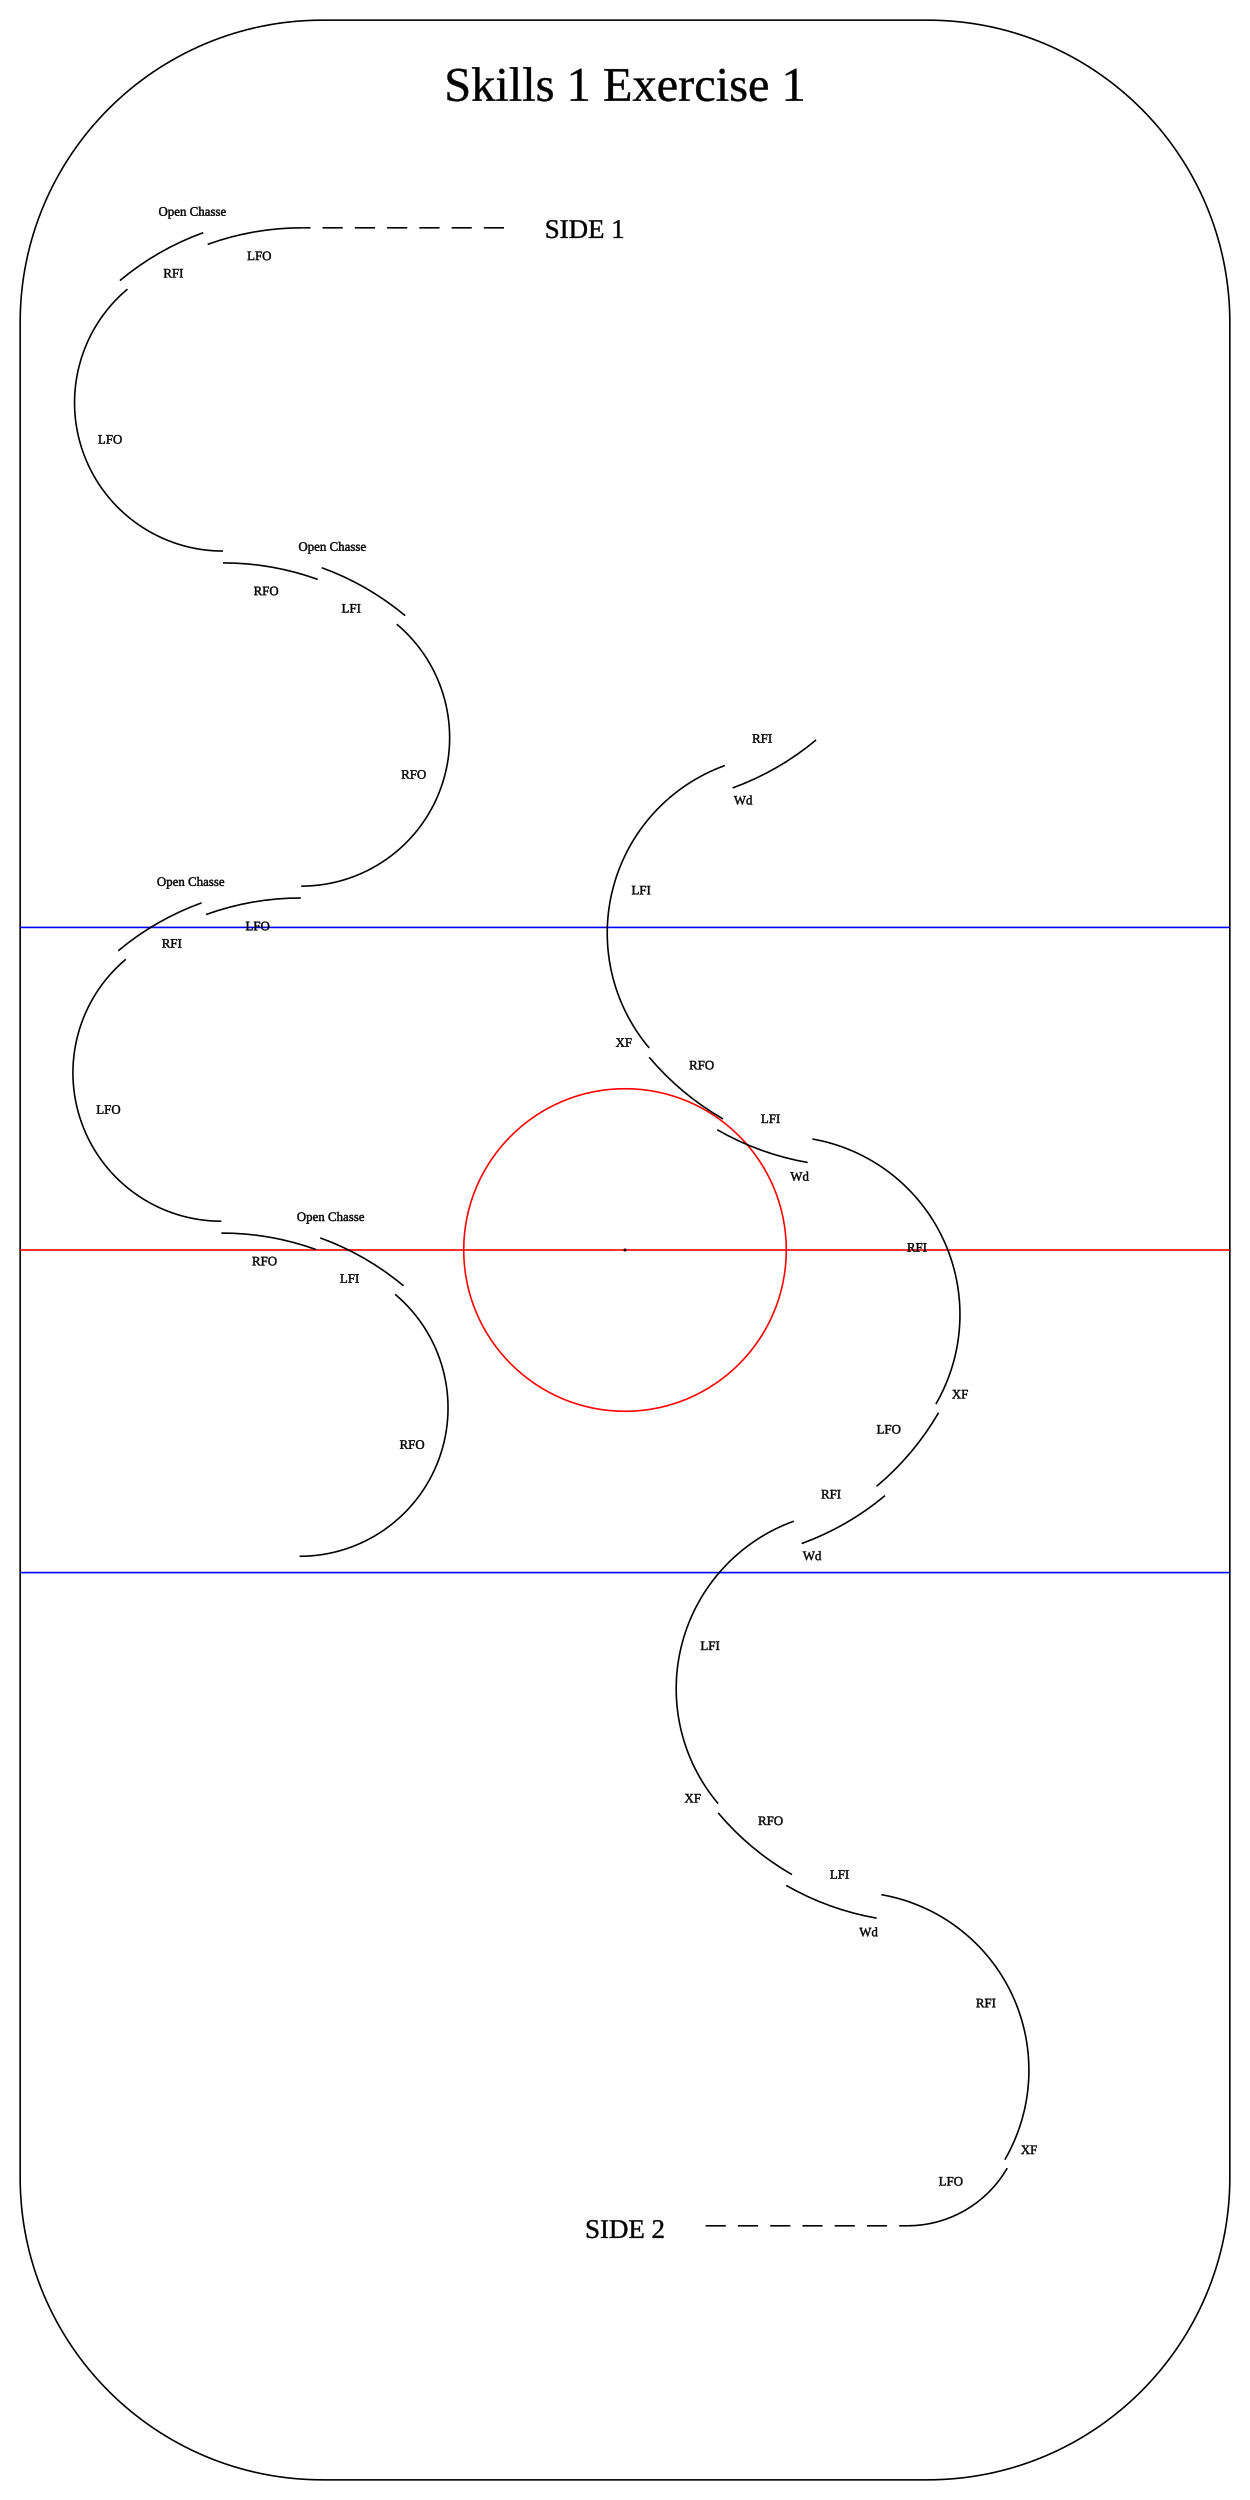
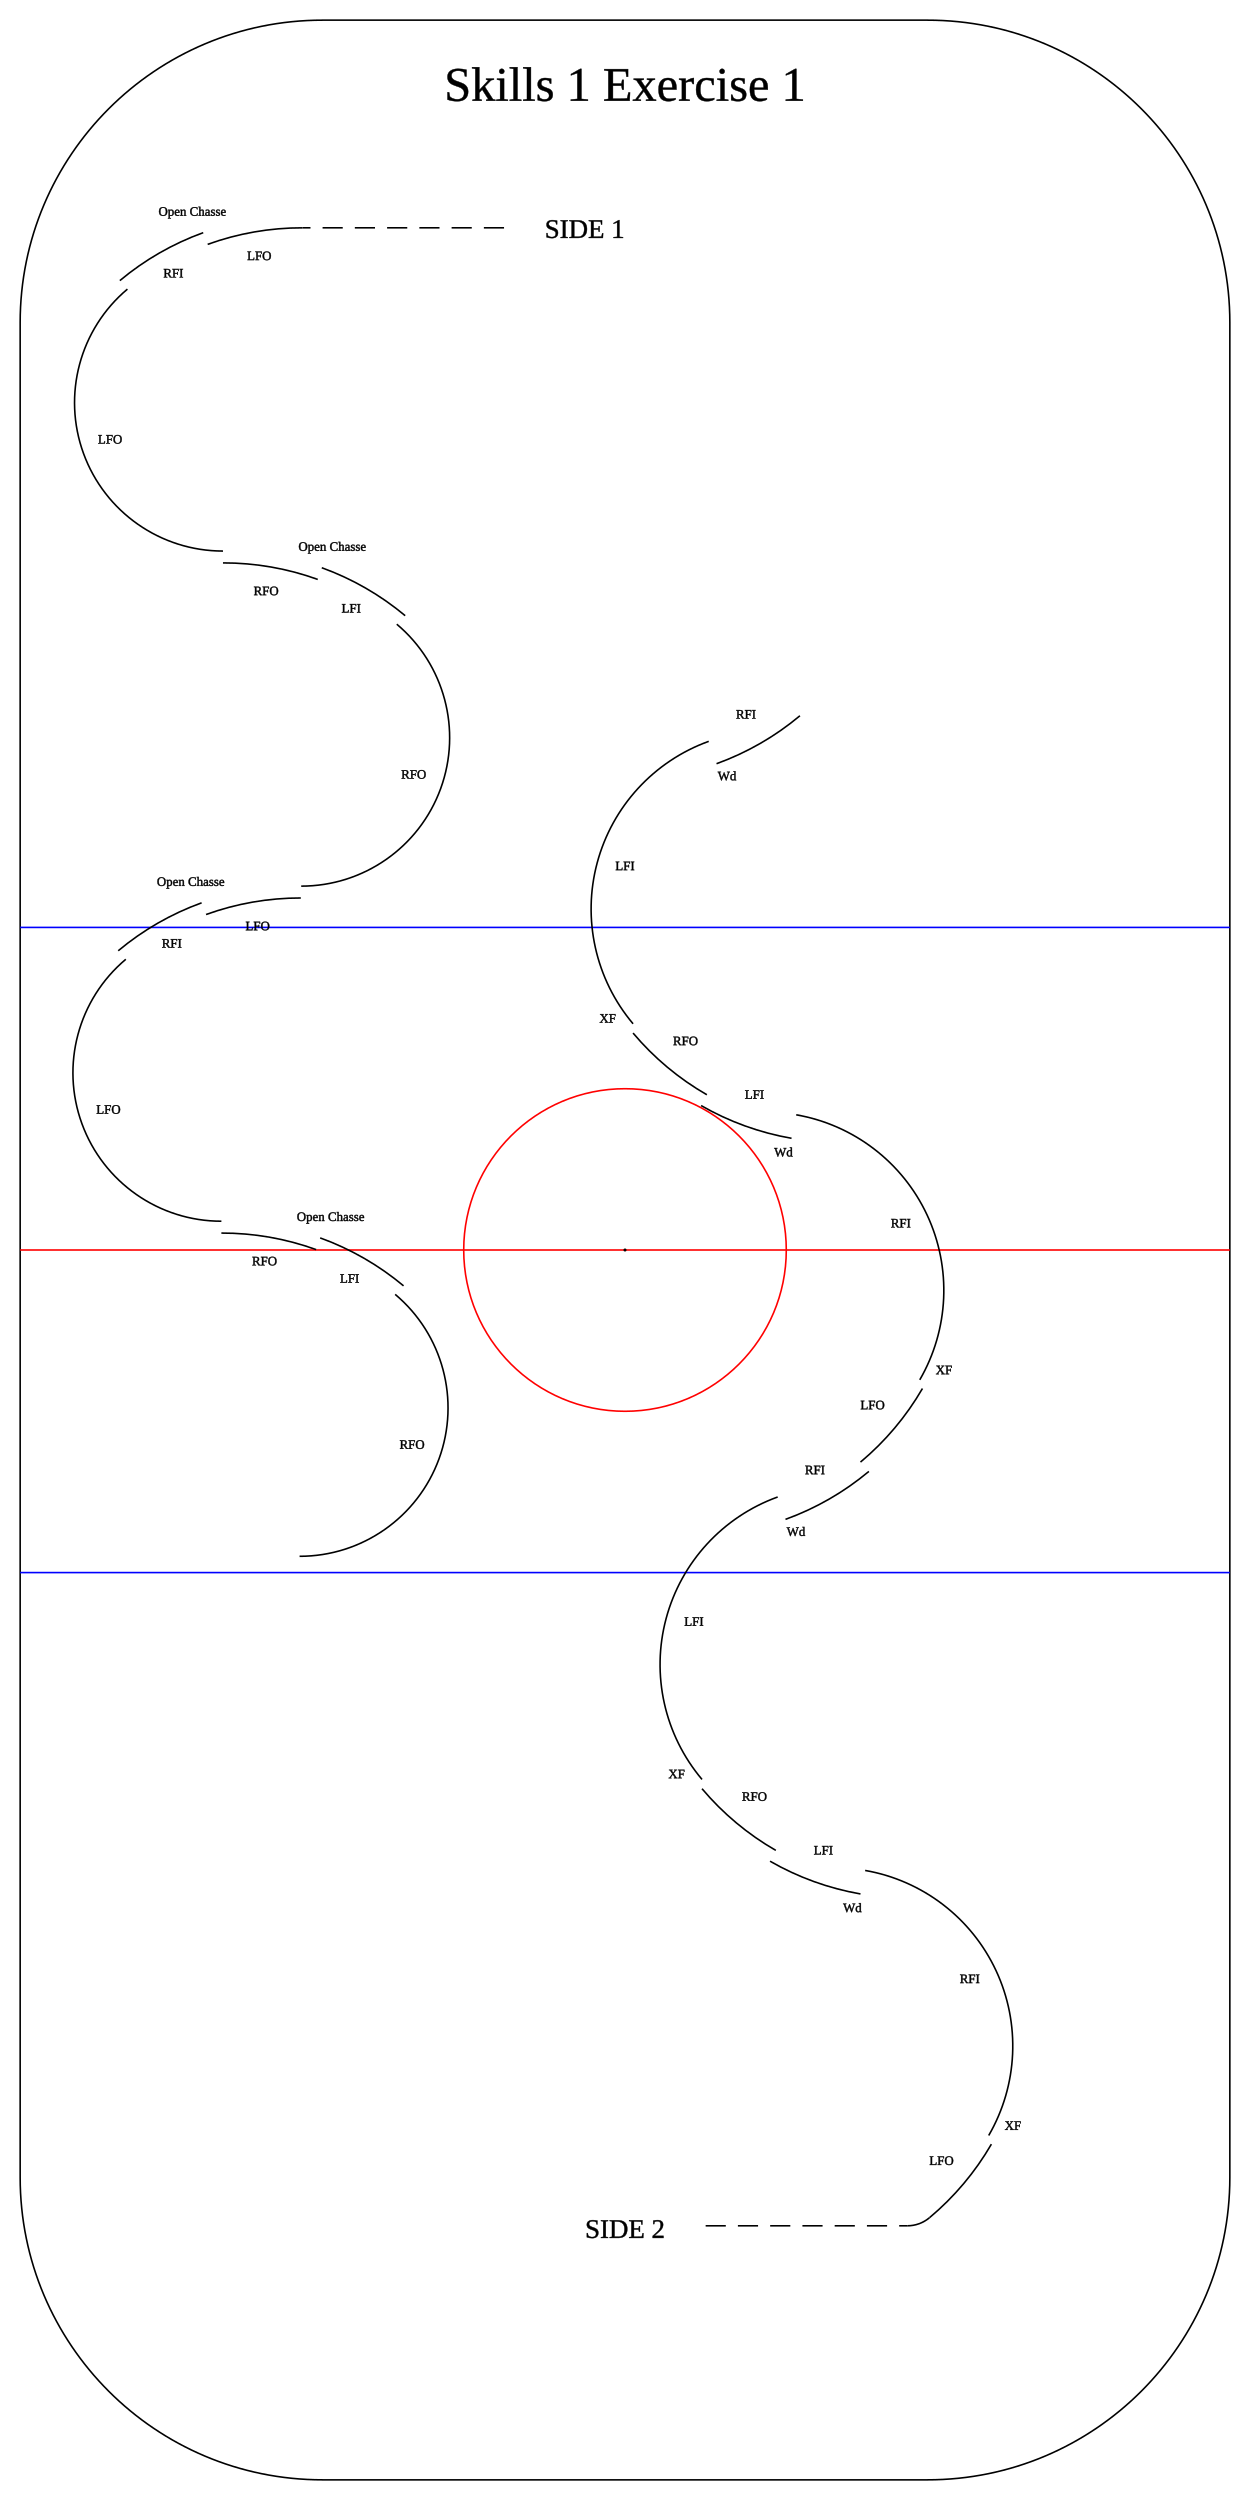
<svg xmlns="http://www.w3.org/2000/svg" xmlns:xlink="http://www.w3.org/1999/xlink" height="6200" viewBox="-50 -50 3100 6200" width="3100">
  <defs>
    <style>
text { text-anchor: middle } path,rect,circle { fill:none; }
</style>
    <g id="Rink">
      <clipPath id="clip-rink">
        <rect height="6100" rx="750" ry="750" width="3000" x="0" y="0" />
      </clipPath>
      <rect height="6100" rx="750" ry="750" style="text { text-anchor: middle } path,rect,circle { fill:none; } clip-path:url(#clip-rink)" width="3000" x="0" y="0" />
      <path d="M 0,3050 l 3000,0" style="stroke:red;" />
      <circle cx="1500" cy="3050" r="400" style="stroke:red;" />
      <circle cx="1500" cy="3050" r="2" style="fill: black;" />
      <path d="M 0,2250 l 3000,0" style="stroke: blue;" />
      <path d="M 0,3850 l 3000,0" style="stroke: blue;" />
    </g>
    <g id="Info" />
    <g id="LF[len=500,label=&quot; &quot;,style=&quot;dashed&quot;]">
      <path d="M 0,0 l 0,500" stroke-dasharray="50 30" />
    </g>
    <g id="LFO--">
      <path d="M 0,0 a 687,687 0 0 0 41,235" />
    </g>
    <g id="RFI--[transition-label=&quot;Open Chasse&quot;]">
      <path d="M 0,0 a 687,687 0 0 0 41,235" />
    </g>
    <g id="LFO[angle=140,len=900]">
      <path d="M 0,0 a 368,368 0 0 0 650,236" />
    </g>
    <g id="RFO--">
      <path d="M 0,0 a 687,687 0 0 1 -41,235" />
    </g>
    <g id="LFI--[transition-label=&quot;Open Chasse&quot;]">
      <path d="M 0,0 a 687,687 0 0 1 -41,235" />
    </g>
    <g id="RFO[angle=140,len=900]">
      <path d="M 0,0 a 368,368 0 0 1 -650,236" />
    </g>
-     <g id="LFO&gt;-">
-       <path d="M 0,0 a 286,286 0 0 0 143,248" />
+     <g id="LFO[angle=40,len=60,label=&quot; &quot;]">
+       <path d="M 0,0 a 85,85 0 0 0 20,55" />
    </g>
    <g id="xf-RFI&gt;&gt;++">
      <path d="M 0,0 a 442,442 0 0 0 594,416" />
    </g>
    <g id="wd-LFI--">
      <path d="M 0,0 a 687,687 0 0 1 -41,235" />
    </g>
    <g id="xf-LFI&gt;&gt;++">
      <path d="M 0,0 a 442,442 0 0 1 -594,416" />
    </g>
    <g id="wd-RFI--">
      <path d="M 0,0 a 687,687 0 0 0 41,235" />
    </g>
  </defs>
  <use id="r_0_c_0_4" style="stroke:black; stroke-width:4;" transform="translate(0 0) rotate(0)" xlink:href="#Rink" />
  <text id="r_1_c_0_53" style="stroke:black; fill:black; font-size: 90pt;" x="1500" y="200">
Skills 1 Exercise 1
</text>
  <text id="r_4_c_0_46" style="stroke:black; fill:black; font-size:50pt;" x="1400" y="540">
SIDE 1
</text>
  <use id="r_6_c_0_37" style="stroke:black; stroke-width:4;" transform="translate(1200 515) rotate(90)" xlink:href="#LF[len=500,label=&quot; &quot;,style=&quot;dashed&quot;]" />
-   <use id="r_7_c_0_5" style="stroke:black; stroke-width:4;" transform="translate(700 515) rotate(90)" xlink:href="#LFO--" />
-   <text id="r_7_c_0_5_n2" style="stroke:black; fill:black; font-size:24pt;" x="593" y="595">
- LFO
- </text>
-   <use id="r_8_c_0_38" style="stroke:black; stroke-width:4;" transform="translate(454 527) rotate(70)" xlink:href="#RFI--[transition-label=&quot;Open Chasse&quot;]" />
-   <text id="r_8_c_0_38_n2" style="stroke:black; fill:black; font-size:24pt;" x="380" y="638">
- RFI
- </text>
-   <text id="r_8_c_0_38_n3" style="stroke:black; fill:black; font-size:24pt;" x="427" y="485">
- Open Chasse
- </text>
-   <use id="r_9_c_0_22" style="stroke:black; stroke-width:4;" transform="translate(266 667) rotate(50)" xlink:href="#LFO[angle=140,len=900]" />
-   <text id="r_9_c_0_22_n2" style="stroke:black; fill:black; font-size:24pt;" x="223" y="1050">
- LFO
- </text>
-   <use id="r_10_c_0_5" style="stroke:black; stroke-width:4;" transform="translate(503 1346) rotate(270)" xlink:href="#RFO--" />
-   <text id="r_10_c_0_5_n2" style="stroke:black; fill:black; font-size:24pt;" x="610" y="1426">
- RFO
- </text>
-   <use id="r_11_c_0_38" style="stroke:black; stroke-width:4;" transform="translate(748 1358) rotate(290)" xlink:href="#LFI--[transition-label=&quot;Open Chasse&quot;]" />
-   <text id="r_11_c_0_38_n2" style="stroke:black; fill:black; font-size:24pt;" x="821" y="1469">
- LFI
- </text>
-   <text id="r_11_c_0_38_n3" style="stroke:black; fill:black; font-size:24pt;" x="774" y="1316">
- Open Chasse
- </text>
-   <use id="r_12_c_0_22" style="stroke:black; stroke-width:4;" transform="translate(934 1498) rotate(310)" xlink:href="#RFO[angle=140,len=900]" />
-   <text id="r_12_c_0_22_n2" style="stroke:black; fill:black; font-size:24pt;" x="976" y="1881">
- RFO
- </text>
-   <use id="r_13_c_0_5" style="stroke:black; stroke-width:4;" transform="translate(696 2177) rotate(90)" xlink:href="#LFO--" />
-   <text id="r_13_c_0_5_n2" style="stroke:black; fill:black; font-size:24pt;" x="589" y="2257">
- LFO
- </text>
-   <use id="r_14_c_0_38" style="stroke:black; stroke-width:4;" transform="translate(450 2189) rotate(70)" xlink:href="#RFI--[transition-label=&quot;Open Chasse&quot;]" />
-   <text id="r_14_c_0_38_n2" style="stroke:black; fill:black; font-size:24pt;" x="376" y="2300">
- RFI
- </text>
-   <text id="r_14_c_0_38_n3" style="stroke:black; fill:black; font-size:24pt;" x="423" y="2147">
- Open Chasse
- </text>
-   <use id="r_15_c_0_22" style="stroke:black; stroke-width:4;" transform="translate(262 2329) rotate(50)" xlink:href="#LFO[angle=140,len=900]" />
-   <text id="r_15_c_0_22_n2" style="stroke:black; fill:black; font-size:24pt;" x="219" y="2712">
- LFO
- </text>
-   <use id="r_16_c_0_5" style="stroke:black; stroke-width:4;" transform="translate(499 3008) rotate(270)" xlink:href="#RFO--" />
-   <text id="r_16_c_0_5_n2" style="stroke:black; fill:black; font-size:24pt;" x="606" y="3088">
- RFO
- </text>
-   <use id="r_17_c_0_38" style="stroke:black; stroke-width:4;" transform="translate(744 3020) rotate(290)" xlink:href="#LFI--[transition-label=&quot;Open Chasse&quot;]" />
-   <text id="r_17_c_0_38_n2" style="stroke:black; fill:black; font-size:24pt;" x="817" y="3131">
- LFI
- </text>
-   <text id="r_17_c_0_38_n3" style="stroke:black; fill:black; font-size:24pt;" x="770" y="2978">
- Open Chasse
- </text>
-   <use id="r_18_c_0_22" style="stroke:black; stroke-width:4;" transform="translate(930 3160) rotate(310)" xlink:href="#RFO[angle=140,len=900]" />
-   <text id="r_18_c_0_22_n2" style="stroke:black; fill:black; font-size:24pt;" x="972" y="3543">
- RFO
- </text>
-   <text id="r_20_c_0_47" style="stroke:black; fill:black; font-size:50pt;" x="1500" y="5500">
+   <use id="r_9_c_2_7" style="stroke:black; stroke-width:4;" transform="translate(700 515) rotate(90)" xlink:href="#LFO--" />
+   <text id="r_9_c_2_7_n2" style="stroke:black; fill:black; font-size:24pt;" x="593" y="595">
+ LFO
+ </text>
+   <use id="r_10_c_2_40" style="stroke:black; stroke-width:4;" transform="translate(454 527) rotate(70)" xlink:href="#RFI--[transition-label=&quot;Open Chasse&quot;]" />
+   <text id="r_10_c_2_40_n2" style="stroke:black; fill:black; font-size:24pt;" x="380" y="638">
+ RFI
+ </text>
+   <text id="r_10_c_2_40_n3" style="stroke:black; fill:black; font-size:24pt;" x="427" y="485">
+ Open Chasse
+ </text>
+   <use id="r_11_c_2_24" style="stroke:black; stroke-width:4;" transform="translate(266 667) rotate(50)" xlink:href="#LFO[angle=140,len=900]" />
+   <text id="r_11_c_2_24_n2" style="stroke:black; fill:black; font-size:24pt;" x="223" y="1050">
+ LFO
+ </text>
+   <use id="r_9_c_2_7_rep_2" style="stroke:black; stroke-width:4;" transform="translate(503 1346) rotate(270)" xlink:href="#RFO--" />
+   <text id="r_9_c_2_7_rep_2_n2" style="stroke:black; fill:black; font-size:24pt;" x="610" y="1426">
+ RFO
+ </text>
+   <use id="r_10_c_2_40_rep_2" style="stroke:black; stroke-width:4;" transform="translate(748 1358) rotate(290)" xlink:href="#LFI--[transition-label=&quot;Open Chasse&quot;]" />
+   <text id="r_10_c_2_40_rep_2_n2" style="stroke:black; fill:black; font-size:24pt;" x="821" y="1469">
+ LFI
+ </text>
+   <text id="r_10_c_2_40_rep_2_n3" style="stroke:black; fill:black; font-size:24pt;" x="774" y="1316">
+ Open Chasse
+ </text>
+   <use id="r_11_c_2_24_rep_2" style="stroke:black; stroke-width:4;" transform="translate(934 1498) rotate(310)" xlink:href="#RFO[angle=140,len=900]" />
+   <text id="r_11_c_2_24_rep_2_n2" style="stroke:black; fill:black; font-size:24pt;" x="976" y="1881">
+ RFO
+ </text>
+   <use id="r_9_c_2_7_rep_3" style="stroke:black; stroke-width:4;" transform="translate(696 2177) rotate(90)" xlink:href="#LFO--" />
+   <text id="r_9_c_2_7_rep_3_n2" style="stroke:black; fill:black; font-size:24pt;" x="589" y="2257">
+ LFO
+ </text>
+   <use id="r_10_c_2_40_rep_3" style="stroke:black; stroke-width:4;" transform="translate(450 2189) rotate(70)" xlink:href="#RFI--[transition-label=&quot;Open Chasse&quot;]" />
+   <text id="r_10_c_2_40_rep_3_n2" style="stroke:black; fill:black; font-size:24pt;" x="376" y="2300">
+ RFI
+ </text>
+   <text id="r_10_c_2_40_rep_3_n3" style="stroke:black; fill:black; font-size:24pt;" x="423" y="2147">
+ Open Chasse
+ </text>
+   <use id="r_11_c_2_24_rep_3" style="stroke:black; stroke-width:4;" transform="translate(262 2329) rotate(50)" xlink:href="#LFO[angle=140,len=900]" />
+   <text id="r_11_c_2_24_rep_3_n2" style="stroke:black; fill:black; font-size:24pt;" x="219" y="2712">
+ LFO
+ </text>
+   <use id="r_9_c_2_7_rep_4" style="stroke:black; stroke-width:4;" transform="translate(499 3008) rotate(270)" xlink:href="#RFO--" />
+   <text id="r_9_c_2_7_rep_4_n2" style="stroke:black; fill:black; font-size:24pt;" x="606" y="3088">
+ RFO
+ </text>
+   <use id="r_10_c_2_40_rep_4" style="stroke:black; stroke-width:4;" transform="translate(744 3020) rotate(290)" xlink:href="#LFI--[transition-label=&quot;Open Chasse&quot;]" />
+   <text id="r_10_c_2_40_rep_4_n2" style="stroke:black; fill:black; font-size:24pt;" x="817" y="3131">
+ LFI
+ </text>
+   <text id="r_10_c_2_40_rep_4_n3" style="stroke:black; fill:black; font-size:24pt;" x="770" y="2978">
+ Open Chasse
+ </text>
+   <use id="r_11_c_2_24_rep_4" style="stroke:black; stroke-width:4;" transform="translate(930 3160) rotate(310)" xlink:href="#RFO[angle=140,len=900]" />
+   <text id="r_11_c_2_24_rep_4_n2" style="stroke:black; fill:black; font-size:24pt;" x="972" y="3543">
+ RFO
+ </text>
+   <text id="r_14_c_0_47" style="stroke:black; fill:black; font-size:50pt;" x="1500" y="5500">
SIDE 2
</text>
-   <use id="r_22_c_0_37" style="stroke:black; stroke-width:4;" transform="translate(1700 5470) rotate(270)" xlink:href="#LF[len=500,label=&quot; &quot;,style=&quot;dashed&quot;]" />
-   <use id="r_23_c_0_5" style="stroke:black; stroke-width:4;" transform="translate(2200 5470) rotate(270)" xlink:href="#LFO&gt;-" />
-   <text id="r_23_c_0_5_n2" style="stroke:black; fill:black; font-size:24pt;" x="2308" y="5370">
- LFO
- </text>
-   <use id="r_24_c_0_10" style="stroke:black; stroke-width:4;" transform="translate(2442 5306) rotate(210)" xlink:href="#xf-RFI&gt;&gt;++" />
-   <text id="r_24_c_0_10_n2" style="stroke:black; fill:black; font-size:24pt;" x="2395" y="4928">
- RFI
- </text>
-   <text id="r_24_c_0_10_n3" style="stroke:black; fill:black; font-size:24pt;" x="2502" y="5292">
- XF
- </text>
-   <use id="r_25_c_0_8" style="stroke:black; stroke-width:4;" transform="translate(2124 4707) rotate(100)" xlink:href="#wd-LFI--" />
-   <text id="r_25_c_0_8_n2" style="stroke:black; fill:black; font-size:24pt;" x="2032" y="4609">
- LFI
- </text>
-   <text id="r_25_c_0_8_n3" style="stroke:black; fill:black; font-size:24pt;" x="2104" y="4752">
- Wd
- </text>
-   <use id="r_26_c_0_5" style="stroke:black; stroke-width:4;" transform="translate(1914 4599) rotate(120)" xlink:href="#RFO--" />
-   <text id="r_26_c_0_5_n2" style="stroke:black; fill:black; font-size:24pt;" x="1861" y="4476">
- RFO
- </text>
-   <use id="r_27_c_0_10" style="stroke:black; stroke-width:4;" transform="translate(1731 4423) rotate(140)" xlink:href="#xf-LFI&gt;&gt;++" />
-   <text id="r_27_c_0_10_n2" style="stroke:black; fill:black; font-size:24pt;" x="1711" y="4042">
- LFI
- </text>
-   <text id="r_27_c_0_10_n3" style="stroke:black; fill:black; font-size:24pt;" x="1668" y="4420">
- XF
- </text>
-   <use id="r_28_c_0_8" style="stroke:black; stroke-width:4;" transform="translate(1938 3778) rotate(250)" xlink:href="#wd-RFI--" />
-   <text id="r_28_c_0_8_n2" style="stroke:black; fill:black; font-size:24pt;" x="2011" y="3666">
- RFI
- </text>
-   <text id="r_28_c_0_8_n3" style="stroke:black; fill:black; font-size:24pt;" x="1964" y="3819">
- Wd
- </text>
-   <use id="r_29_c_0_5" style="stroke:black; stroke-width:4;" transform="translate(2124 3636) rotate(230)" xlink:href="#LFO--" />
-   <text id="r_29_c_0_5_n2" style="stroke:black; fill:black; font-size:24pt;" x="2154" y="3505">
- LFO
- </text>
-   <use id="r_30_c_0_10" style="stroke:black; stroke-width:4;" transform="translate(2271 3432) rotate(210)" xlink:href="#xf-RFI&gt;&gt;++" />
-   <text id="r_30_c_0_10_n2" style="stroke:black; fill:black; font-size:24pt;" x="2224" y="3054">
- RFI
- </text>
-   <text id="r_30_c_0_10_n3" style="stroke:black; fill:black; font-size:24pt;" x="2331" y="3418">
- XF
- </text>
-   <use id="r_31_c_0_8" style="stroke:black; stroke-width:4;" transform="translate(1953 2833) rotate(100)" xlink:href="#wd-LFI--" />
-   <text id="r_31_c_0_8_n2" style="stroke:black; fill:black; font-size:24pt;" x="1861" y="2735">
- LFI
- </text>
-   <text id="r_31_c_0_8_n3" style="stroke:black; fill:black; font-size:24pt;" x="1933" y="2878">
- Wd
- </text>
-   <use id="r_32_c_0_5" style="stroke:black; stroke-width:4;" transform="translate(1743 2725) rotate(120)" xlink:href="#RFO--" />
-   <text id="r_32_c_0_5_n2" style="stroke:black; fill:black; font-size:24pt;" x="1690" y="2602">
- RFO
- </text>
-   <use id="r_33_c_0_10" style="stroke:black; stroke-width:4;" transform="translate(1560 2549) rotate(140)" xlink:href="#xf-LFI&gt;&gt;++" />
-   <text id="r_33_c_0_10_n2" style="stroke:black; fill:black; font-size:24pt;" x="1540" y="2168">
- LFI
- </text>
-   <text id="r_33_c_0_10_n3" style="stroke:black; fill:black; font-size:24pt;" x="1497" y="2546">
- XF
- </text>
-   <use id="r_34_c_0_8" style="stroke:black; stroke-width:4;" transform="translate(1767 1904) rotate(250)" xlink:href="#wd-RFI--" />
-   <text id="r_34_c_0_8_n2" style="stroke:black; fill:black; font-size:24pt;" x="1840" y="1792">
- RFI
- </text>
-   <text id="r_34_c_0_8_n3" style="stroke:black; fill:black; font-size:24pt;" x="1793" y="1945">
+   <use id="r_16_c_0_37" style="stroke:black; stroke-width:4;" transform="translate(1700 5470) rotate(270)" xlink:href="#LF[len=500,label=&quot; &quot;,style=&quot;dashed&quot;]" />
+   <use id="r_17_c_0_32" style="stroke:black; stroke-width:4;" transform="translate(2200 5470) rotate(270)" xlink:href="#LFO[angle=40,len=60,label=&quot; &quot;]" />
+   <use id="r_20_c_2_7" style="stroke:black; stroke-width:4;" transform="translate(2255 5450) rotate(230)" xlink:href="#LFO--" />
+   <text id="r_20_c_2_7_n2" style="stroke:black; fill:black; font-size:24pt;" x="2285" y="5319">
+ LFO
+ </text>
+   <use id="r_21_c_2_12" style="stroke:black; stroke-width:4;" transform="translate(2402 5246) rotate(210)" xlink:href="#xf-RFI&gt;&gt;++" />
+   <text id="r_21_c_2_12_n2" style="stroke:black; fill:black; font-size:24pt;" x="2355" y="4868">
+ RFI
+ </text>
+   <text id="r_21_c_2_12_n3" style="stroke:black; fill:black; font-size:24pt;" x="2462" y="5232">
+ XF
+ </text>
+   <use id="r_22_c_2_10" style="stroke:black; stroke-width:4;" transform="translate(2084 4647) rotate(100)" xlink:href="#wd-LFI--" />
+   <text id="r_22_c_2_10_n2" style="stroke:black; fill:black; font-size:24pt;" x="1992" y="4549">
+ LFI
+ </text>
+   <text id="r_22_c_2_10_n3" style="stroke:black; fill:black; font-size:24pt;" x="2064" y="4692">
+ Wd
+ </text>
+   <use id="r_20_c_2_7_rep_2" style="stroke:black; stroke-width:4;" transform="translate(1874 4539) rotate(120)" xlink:href="#RFO--" />
+   <text id="r_20_c_2_7_rep_2_n2" style="stroke:black; fill:black; font-size:24pt;" x="1821" y="4416">
+ RFO
+ </text>
+   <use id="r_21_c_2_12_rep_2" style="stroke:black; stroke-width:4;" transform="translate(1691 4363) rotate(140)" xlink:href="#xf-LFI&gt;&gt;++" />
+   <text id="r_21_c_2_12_rep_2_n2" style="stroke:black; fill:black; font-size:24pt;" x="1671" y="3982">
+ LFI
+ </text>
+   <text id="r_21_c_2_12_rep_2_n3" style="stroke:black; fill:black; font-size:24pt;" x="1628" y="4360">
+ XF
+ </text>
+   <use id="r_22_c_2_10_rep_2" style="stroke:black; stroke-width:4;" transform="translate(1898 3718) rotate(250)" xlink:href="#wd-RFI--" />
+   <text id="r_22_c_2_10_rep_2_n2" style="stroke:black; fill:black; font-size:24pt;" x="1971" y="3606">
+ RFI
+ </text>
+   <text id="r_22_c_2_10_rep_2_n3" style="stroke:black; fill:black; font-size:24pt;" x="1924" y="3759">
+ Wd
+ </text>
+   <use id="r_20_c_2_7_rep_3" style="stroke:black; stroke-width:4;" transform="translate(2084 3576) rotate(230)" xlink:href="#LFO--" />
+   <text id="r_20_c_2_7_rep_3_n2" style="stroke:black; fill:black; font-size:24pt;" x="2114" y="3445">
+ LFO
+ </text>
+   <use id="r_21_c_2_12_rep_3" style="stroke:black; stroke-width:4;" transform="translate(2231 3372) rotate(210)" xlink:href="#xf-RFI&gt;&gt;++" />
+   <text id="r_21_c_2_12_rep_3_n2" style="stroke:black; fill:black; font-size:24pt;" x="2184" y="2994">
+ RFI
+ </text>
+   <text id="r_21_c_2_12_rep_3_n3" style="stroke:black; fill:black; font-size:24pt;" x="2291" y="3358">
+ XF
+ </text>
+   <use id="r_22_c_2_10_rep_3" style="stroke:black; stroke-width:4;" transform="translate(1913 2773) rotate(100)" xlink:href="#wd-LFI--" />
+   <text id="r_22_c_2_10_rep_3_n2" style="stroke:black; fill:black; font-size:24pt;" x="1821" y="2675">
+ LFI
+ </text>
+   <text id="r_22_c_2_10_rep_3_n3" style="stroke:black; fill:black; font-size:24pt;" x="1893" y="2818">
+ Wd
+ </text>
+   <use id="r_20_c_2_7_rep_4" style="stroke:black; stroke-width:4;" transform="translate(1703 2665) rotate(120)" xlink:href="#RFO--" />
+   <text id="r_20_c_2_7_rep_4_n2" style="stroke:black; fill:black; font-size:24pt;" x="1650" y="2542">
+ RFO
+ </text>
+   <use id="r_21_c_2_12_rep_4" style="stroke:black; stroke-width:4;" transform="translate(1520 2489) rotate(140)" xlink:href="#xf-LFI&gt;&gt;++" />
+   <text id="r_21_c_2_12_rep_4_n2" style="stroke:black; fill:black; font-size:24pt;" x="1500" y="2108">
+ LFI
+ </text>
+   <text id="r_21_c_2_12_rep_4_n3" style="stroke:black; fill:black; font-size:24pt;" x="1457" y="2486">
+ XF
+ </text>
+   <use id="r_22_c_2_10_rep_4" style="stroke:black; stroke-width:4;" transform="translate(1727 1844) rotate(250)" xlink:href="#wd-RFI--" />
+   <text id="r_22_c_2_10_rep_4_n2" style="stroke:black; fill:black; font-size:24pt;" x="1800" y="1732">
+ RFI
+ </text>
+   <text id="r_22_c_2_10_rep_4_n3" style="stroke:black; fill:black; font-size:24pt;" x="1753" y="1885">
Wd
</text>
</svg>
